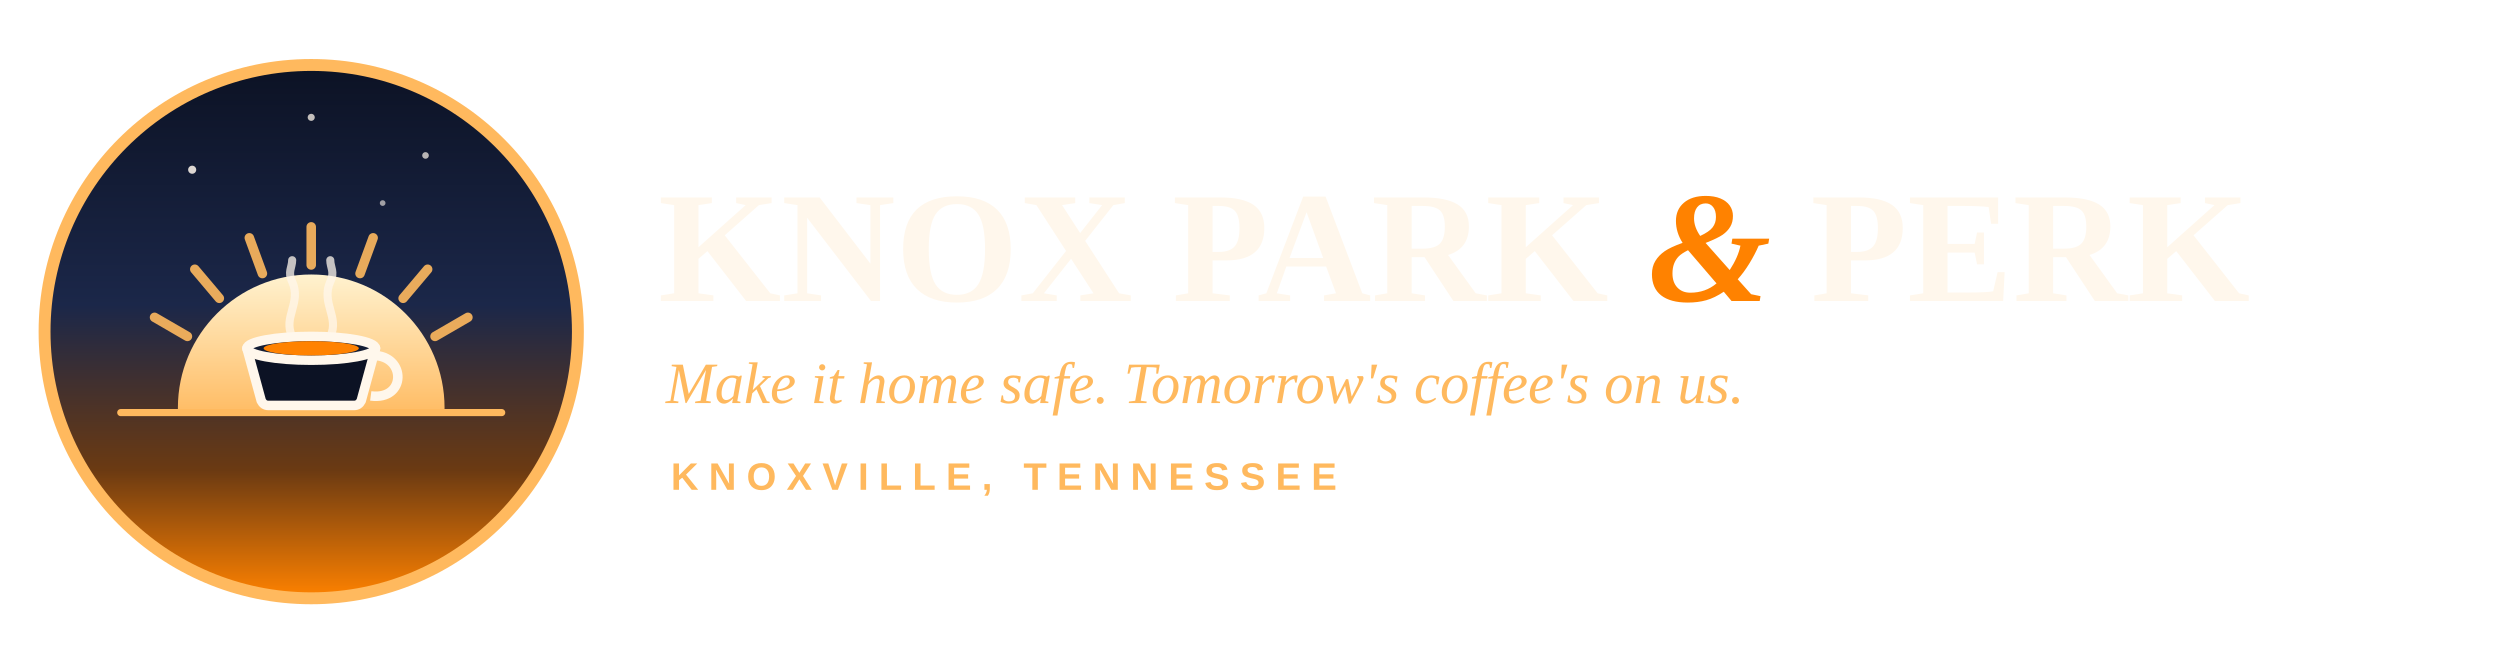
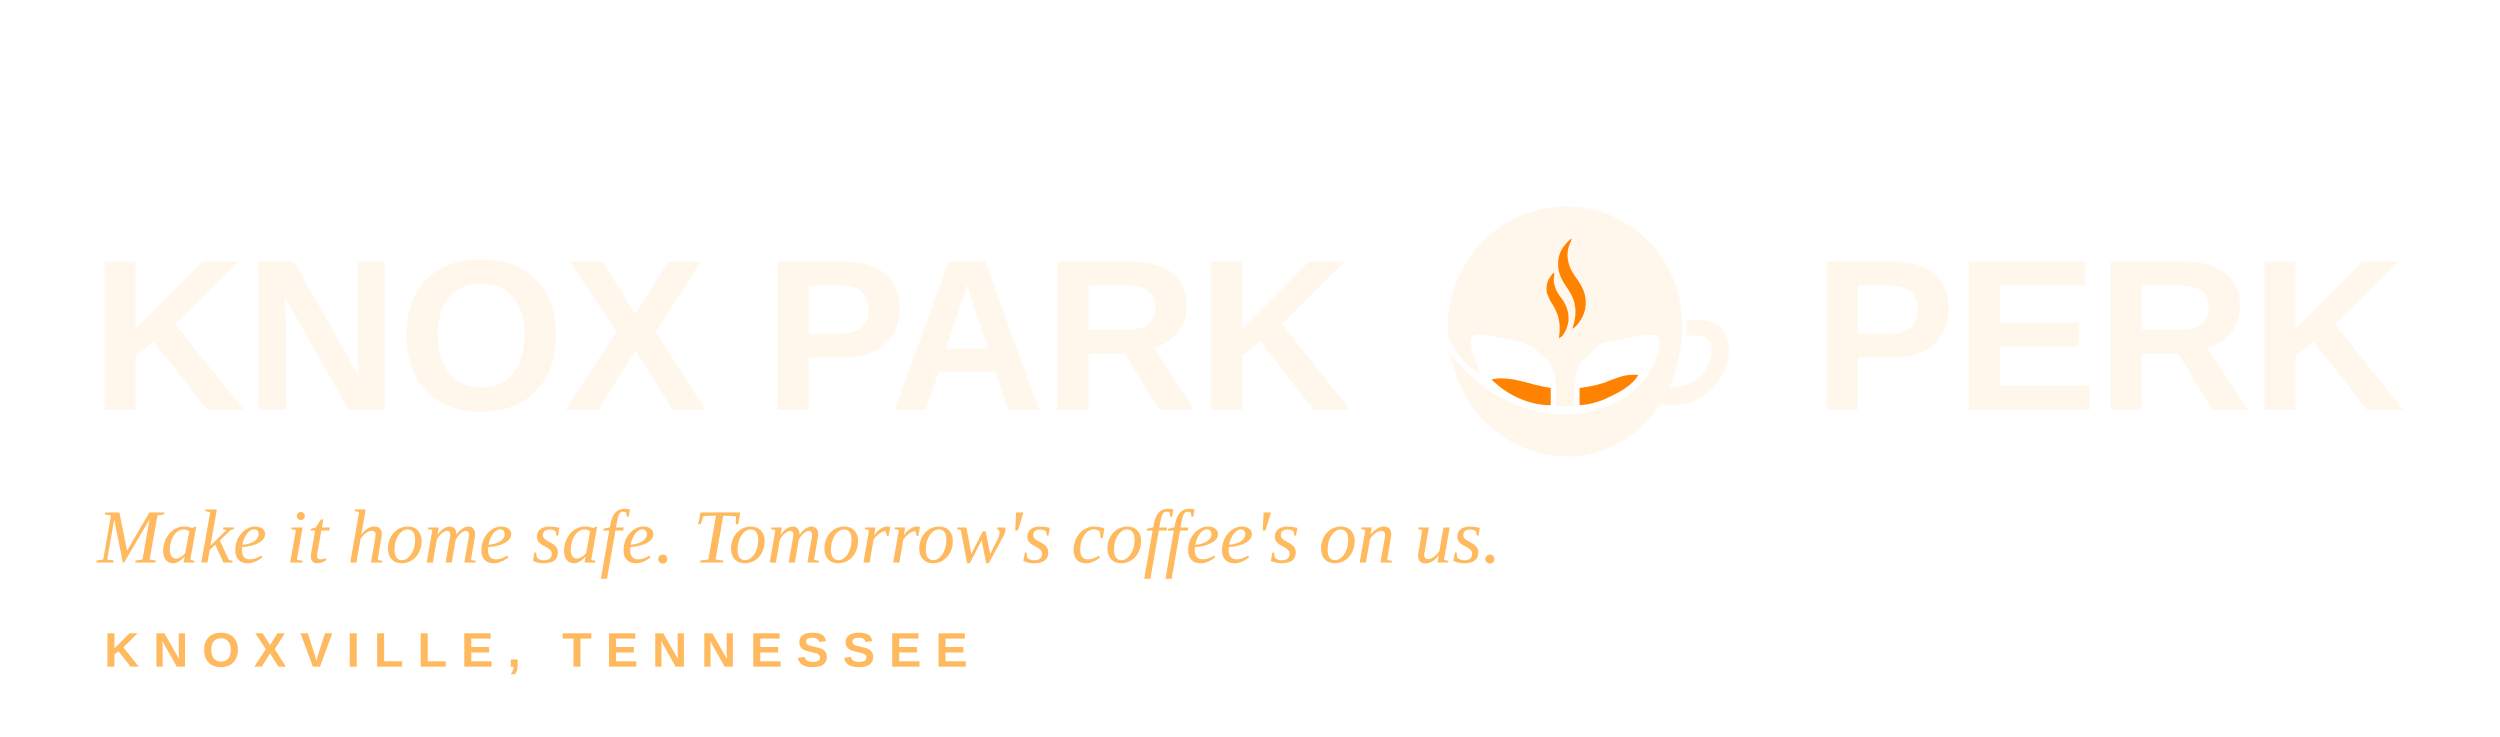
- <svg xmlns="http://www.w3.org/2000/svg" viewBox="0 0 980 260" role="img" aria-label="Knox Park &amp; Perk logo (dark background)">
-   <defs>
-     <linearGradient id="sky-d" x1="0" y1="0" x2="0" y2="1">
-       <stop offset="0%" stop-color="#0c1224" />
-       <stop offset="45%" stop-color="#1b2749" />
-       <stop offset="76%" stop-color="#6b3a12" />
-       <stop offset="100%" stop-color="#ff8200" />
-     </linearGradient>
-     <linearGradient id="sun-d" x1="0" y1="0" x2="0" y2="1">
-       <stop offset="0%" stop-color="#fff2cf" />
-       <stop offset="55%" stop-color="#ffb95e" />
-       <stop offset="100%" stop-color="#ff8200" />
-     </linearGradient>
-     <clipPath id="disc-d">
-       <circle cx="120" cy="120" r="112" />
-     </clipPath>
-     <clipPath id="horizon-d">
-       <rect x="4" y="8" width="232" height="146" />
-     </clipPath>
-   </defs>
-   <svg x="10" y="18" width="224" height="224" viewBox="0 0 240 240">
-     <circle cx="120" cy="120" r="112" fill="url(#sky-d)" />
-     <g clip-path="url(#disc-d)">
-       <circle cx="70" cy="52" r="1.7" fill="#fff7ec" opacity=".85" />
-       <circle cx="168" cy="46" r="1.4" fill="#fff7ec" opacity=".7" />
-       <circle cx="150" cy="66" r="1.2" fill="#fff7ec" opacity=".6" />
-       <circle cx="120" cy="30" r="1.5" fill="#fff7ec" opacity=".75" />
-       <g clip-path="url(#horizon-d)">
-         <g stroke="#ffb95e" stroke-width="4" stroke-linecap="round" opacity=".9">
-           <line x1="120" y1="92" x2="120" y2="76" />
-           <line x1="140.5" y1="95.6" x2="146" y2="80.6" />
-           <line x1="99.5" y1="95.6" x2="94" y2="80.6" />
-           <line x1="158.6" y1="106" x2="168.9" y2="93.8" />
-           <line x1="81.4" y1="106" x2="71.1" y2="93.8" />
-           <line x1="172" y1="122" x2="185.8" y2="114" />
-           <line x1="68" y1="122" x2="54.2" y2="114" />
-         </g>
-         <circle cx="120" cy="152" r="56" fill="url(#sun-d)" />
-       </g>
-       <line x1="40" y1="154" x2="200" y2="154" stroke="#ffb95e" stroke-width="3" stroke-linecap="round" />
-       <g fill="none" stroke="#fff7ec" stroke-width="3.4" stroke-linecap="round" opacity=".75">
-         <path d="M112,122 C108,114 116,108 112,99 C110,95 112,93 112,90" />
-         <path d="M128,122 C132,114 124,108 128,99 C130,95 128,93 128,90" />
-       </g>
-       <path d="M146,130 C160,130 160,149 145,147" fill="none" stroke="#fff7ec" stroke-width="4" />
-       <path d="M93,127 L147,127 L141,149 Q140,151 138,151 L102,151 Q100,151 99,149 Z" fill="#0c1224" stroke="#fff7ec" stroke-width="4" stroke-linejoin="round" />
-       <ellipse cx="120" cy="127" rx="27" ry="5" fill="#141d33" stroke="#fff7ec" stroke-width="4" />
-       <ellipse cx="120" cy="127" rx="20" ry="3" fill="#ff8200" />
+ <svg xmlns="http://www.w3.org/2000/svg" viewBox="0 0 720 212" role="img" aria-label="Knox Park &amp; Perk logo">
+   <text x="26" y="118" font-family="Poppins, &quot;Helvetica Neue&quot;, Arial, sans-serif" font-weight="800" font-size="62" fill="#fff7ec" letter-spacing="-0.5">KNOX PARK</text>
+   <svg x="417" y="59.5" width="81" height="72" viewBox="15.79 40.64 555.82 493.75" preserveAspectRatio="xMidYMid meet">
+     <g fill="#fff7ec">
+       <path d="M0 0 C2.69 0.003 5.378 -0.02 8.068 -0.046 C20.296 -0.09 31.998 1.135 44.023 3.316 C44.439 3.39 44.439 3.39 46.545 3.769 C90.147 11.692 129.119 34.054 161.023 64.316 C161.526 64.79 162.029 65.265 162.548 65.754 C170.547 73.347 177.432 81.484 184.023 90.316 C184.437 90.859 184.852 91.402 185.279 91.962 C214.205 129.899 230.578 178.718 232.023 226.316 C232.061 227.269 232.098 228.222 232.137 229.204 C233.743 273.882 222.35 315.716 207.023 357.316 C231.843 356.781 252.445 350.796 270.12 332.456 C283.08 317.873 290.42 298.98 290.241 279.542 C289.789 272.871 287.889 267.05 283.023 262.316 C273.682 255.32 264.976 254.968 253.585 254.691 C249.11 254.567 244.634 254.443 240.023 254.316 C240.023 244.086 240.023 233.856 240.023 223.316 C244.664 223.246 249.303 223.187 253.945 223.151 C255.519 223.136 257.093 223.116 258.667 223.089 C267.936 222.939 276.18 223.147 285.023 226.316 C285.894 226.606 286.765 226.896 287.663 227.194 C300.727 231.672 311.981 241.671 318.037 254.024 C326.789 272.789 326.378 292.882 319.531 312.269 C319.267 312.972 319.004 313.675 318.733 314.4 C318.135 316.014 317.611 317.655 317.105 319.3 C307.315 346.583 285.911 369.049 260.049 381.618 C236.887 392.412 214.03 393.706 189.023 390.316 C188.394 391.21 187.765 392.105 187.116 393.027 C178.793 404.81 169.976 415.854 160.023 426.316 C159.435 426.938 158.846 427.56 158.24 428.201 C127.851 460.144 88.177 481.057 45.009 489.714 C42.821 490.155 40.639 490.624 38.46 491.109 C27.917 493.377 17.721 493.794 6.96 493.691 C6.534 493.689 6.534 493.689 4.376 493.678 C-16.126 493.556 -35.317 491.232 -54.977 485.316 C-55.792 485.074 -56.608 484.833 -57.448 484.584 C-67.191 481.678 -76.706 478.521 -85.977 474.316 C-87.155 473.792 -88.334 473.269 -89.548 472.73 C-114.202 461.626 -136.598 446.139 -155.977 427.316 C-156.265 427.041 -156.265 427.041 -157.719 425.652 C-192.107 392.765 -211.677 349.966 -224.04 304.566 C-224.148 304.176 -224.148 304.176 -224.695 302.201 C-225.657 298.5 -226.101 295.966 -224.977 292.316 C-224.215 293.21 -223.454 294.105 -222.669 295.027 C-217.25 301.378 -211.81 307.701 -206.192 313.878 C-204.611 315.618 -203.042 317.37 -201.481 319.128 C-197.148 323.982 -192.801 328.537 -187.817 332.722 C-186.047 334.255 -184.461 335.865 -182.852 337.566 C-177.407 343.072 -171.146 347.661 -164.977 352.316 C-164.276 352.845 -163.575 353.375 -162.852 353.921 C-152.302 361.836 -141.528 368.951 -129.977 375.316 C-129.142 375.783 -128.306 376.251 -127.445 376.733 C-102.203 390.775 -75.379 400.94 -46.977 406.316 C-46.575 406.393 -46.575 406.393 -44.54 406.782 C-7.882 413.405 33.808 411.77 69.023 399.316 C69.758 399.066 70.493 398.816 71.25 398.559 C113.612 384.132 152.697 358.205 173.196 317.237 C177.52 308.248 180.678 298.997 183.421 289.418 C183.948 287.575 184.501 285.74 185.058 283.906 C187.143 276.545 189.051 267.616 186.226 260.234 C184.522 257.54 182.676 256.084 180.023 254.316 C162.082 251.488 142.674 256.075 125.023 259.316 C124.454 259.42 124.454 259.42 121.575 259.947 C67.566 270.044 67.566 270.044 52.757 288.273 C48.365 293.447 43.367 297.628 37.398 300.816 C30.701 305.128 28.525 313.121 26.023 320.316 C25.622 321.447 25.221 322.579 24.808 323.745 C17.932 346.214 18.53 371.062 18.023 394.316 C6.473 394.316 -5.077 394.316 -16.977 394.316 C-17.003 391.658 -17.029 389 -17.055 386.261 C-17.735 333.039 -17.735 333.039 -27.977 311.316 C-28.343 310.504 -28.709 309.691 -29.087 308.855 C-32.405 302.579 -38.267 299.249 -43.977 295.316 C-47.852 292.338 -51.026 289.285 -54.04 285.441 C-63.724 274.266 -79.336 270.366 -92.977 266.316 C-93.359 266.199 -93.359 266.199 -95.292 265.609 C-114.942 259.676 -135.527 256.993 -155.852 254.503 C-156.861 254.379 -157.87 254.255 -158.909 254.128 C-175.651 252.195 -175.651 252.195 -182.977 257.316 C-186.323 260.975 -186.173 264.176 -186.115 268.879 C-185.902 272.649 -185.163 276.212 -184.29 279.878 C-184.108 280.658 -183.927 281.437 -183.74 282.24 C-180.175 297.166 -174.806 311.092 -168.838 325.209 C-168.153 326.886 -167.55 328.597 -166.977 330.316 C-192.168 318.98 -217.477 288.13 -228.291 263.179 C-230.417 257.407 -230.77 251.398 -230.977 245.316 C-231.008 244.519 -231.038 243.722 -231.069 242.901 C-232.688 191.827 -217.049 141.234 -187.977 99.316 C-187.752 98.989 -187.752 98.989 -186.614 97.336 C-180.102 87.95 -172.931 79.502 -164.977 71.316 C-164.427 70.739 -163.876 70.163 -163.309 69.569 C-155.612 61.521 -147.647 54.223 -138.697 47.591 C-137.028 46.353 -135.376 45.095 -133.723 43.835 C-104.212 21.69 -69.187 8.267 -32.977 2.316 C-31.866 2.128 -30.755 1.94 -29.61 1.747 C-19.721 0.239 -9.988 -0.024 0 0 Z " transform="translate(246.9773,40.68433)" />
+       <path d="M0 0 C0.33 0 0.66 0 1 0 C1 12.21 1 24.42 1 37 C0.01 36.67 -0.98 36.34 -2 36 C-2.238 10.472 -2.238 10.472 -1 1 C-0.67 0.67 -0.34 0.34 0 0 Z " transform="translate(18,250)" />
    </g>
-     <circle cx="120" cy="120" r="112" fill="none" stroke="#ffb95e" stroke-width="5" />
+     <g fill="#ff8200">
+       <path d="M0 0 C9.649 2.388 19.491 4.105 29.238 6.012 C29.238 17.232 29.238 28.452 29.238 40.012 C-11.708 40.012 -52.907 21.849 -82.582 -6.02 C-84.762 -7.988 -84.762 -7.988 -86.762 -8.988 C-86.762 -9.648 -86.762 -10.308 -86.762 -10.988 C-59.596 -17.766 -26.112 -6.763 0 0 Z " transform="translate(189.7617,392.9883)" />
+       <path d="M0 0 C-1.078 2.698 -2.16 5.394 -3.254 8.086 C-9.941 24.893 -9.179 40.067 -2.461 56.727 C1.365 65.298 6.531 72.797 12 80.375 C24.534 97.831 30.583 115.114 27.312 136.688 C23.937 152.323 16.257 165.67 4 176 C3.34 176 2.68 176 2 176 C2.182 175.441 2.364 174.881 2.551 174.305 C9.765 151.292 10.61 131.122 -0.511 109.193 C-3.785 103.057 -7.695 97.386 -11.627 91.659 C-20.199 79.013 -26.618 65.188 -26.438 49.688 C-26.431 48.773 -26.424 47.858 -26.417 46.915 C-26.24 39.422 -24.956 32.922 -22 26 C-21.825 25.562 -21.825 25.562 -20.938 23.344 C-17.873 16.448 -13.23 11.359 -8 6 C-7.696 5.676 -7.696 5.676 -6.156 4.039 C-2.288 0 -2.288 0 0 0 Z " transform="translate(260,105)" />
+       <path d="M0 0 C0.857 0.009 1.713 0.018 2.596 0.027 C4.668 0.05 6.74 0.086 8.812 0.125 C-2.971 21.997 -31.576 36.031 -53.188 46.125 C-53.833 46.432 -54.479 46.739 -55.145 47.055 C-64.172 51.28 -73.318 54.141 -83 56.5 C-83.513 56.625 -83.513 56.625 -86.107 57.26 C-93.289 58.917 -99.621 59.494 -107.188 60.125 C-107.188 48.905 -107.188 37.685 -107.188 26.125 C-105.775 25.908 -105.775 25.908 -98.625 24.812 C-81.685 22.136 -65.003 18.941 -49.225 11.973 C-44.378 9.955 -39.392 8.292 -34.438 6.562 C-33.321 6.164 -32.205 5.765 -31.055 5.354 C-20.636 1.717 -11.036 -0.227 0 0 Z " transform="translate(383.1875,372.875)" />
+       <path d="M0 0 C0.66 0.33 1.32 0.66 2 1 C1.92 1.355 1.92 1.355 1.516 3.152 C-1.25 18.428 3.688 31.451 12 44 C13.316 45.805 14.649 47.597 16 49.375 C26.566 63.49 31.184 77.353 30 95 C28.267 105.739 24.171 116.666 17 125 C15.038 126.389 13.043 127.734 11 129 C11.144 128.138 11.289 127.275 11.438 126.387 C15.475 99.834 10.898 80.568 -3.75 58.188 C-6.921 53.333 -9.07 48.451 -11 43 C-11.412 42.031 -11.825 41.061 -12.25 40.062 C-14.551 30.666 -13.204 19.933 -8.605 11.418 C-7.152 9.199 -5.633 7.09 -4 5 C-3.216 3.989 -2.433 2.979 -1.625 1.938 C-1.089 1.298 -0.552 0.659 0 0 Z " transform="translate(224,172)" />
+       <path d="M0 0 C0.66 0.33 1.32 0.66 2 1 C1.34 5.62 0.68 10.24 0 15 C-0.33 15 -0.66 15 -1 15 C-1.66 13.02 -2.32 11.04 -3 9 C-4.32 9.33 -5.64 9.66 -7 10 C-4.94 6.395 -2.649 3.197 0 0 Z " transform="translate(224,172)" />
+       <path d="M0 0 C-2 5 -4 10 -6 15 C-6.33 15 -6.66 15 -7 15 C-7 12.69 -7 10.38 -7 8 C-7.66 8.33 -7.66 8.33 -11 10 C-10.064 8.894 -9.126 7.791 -8.188 6.688 C-7.665 6.073 -7.143 5.458 -6.605 4.824 C-2.36 0 -2.36 0 0 0 Z " transform="translate(260,105)" />
+     </g>
  </svg>
-   <text x="258" y="118" font-family="Fraunces, Georgia, 'Times New Roman', serif" font-weight="800" font-size="62" fill="#fff7ec" letter-spacing="0">KNOX PARK <tspan fill="#ff8200" font-style="italic" font-weight="600">&amp;</tspan> PERK</text>
-   <text x="261" y="158" font-family="Fraunces, Georgia, 'Times New Roman', serif" font-style="italic" font-size="23" fill="#ffb95e">Make it home safe. Tomorrow's coffee's on us.</text>
-   <text x="263" y="192" font-family="Poppins, 'Helvetica Neue', Arial, sans-serif" font-size="15" font-weight="700" fill="#ffb95e" letter-spacing="4">KNOXVILLE, TENNESSEE</text>
+   <text x="522" y="118" font-family="Poppins, &quot;Helvetica Neue&quot;, Arial, sans-serif" font-weight="800" font-size="62" fill="#fff7ec" letter-spacing="-0.5">PERK</text>
+   <text x="28" y="162" font-family="Fraunces, Georgia, 'Times New Roman', serif" font-style="italic" font-size="22" fill="#ffb95e">Make it home safe. Tomorrow's coffee's on us.</text>
+   <text x="30" y="192" font-family="Poppins, &quot;Helvetica Neue&quot;, Arial, sans-serif" font-size="14" font-weight="700" fill="#ffb95e" letter-spacing="4">KNOXVILLE, TENNESSEE</text>
</svg>
